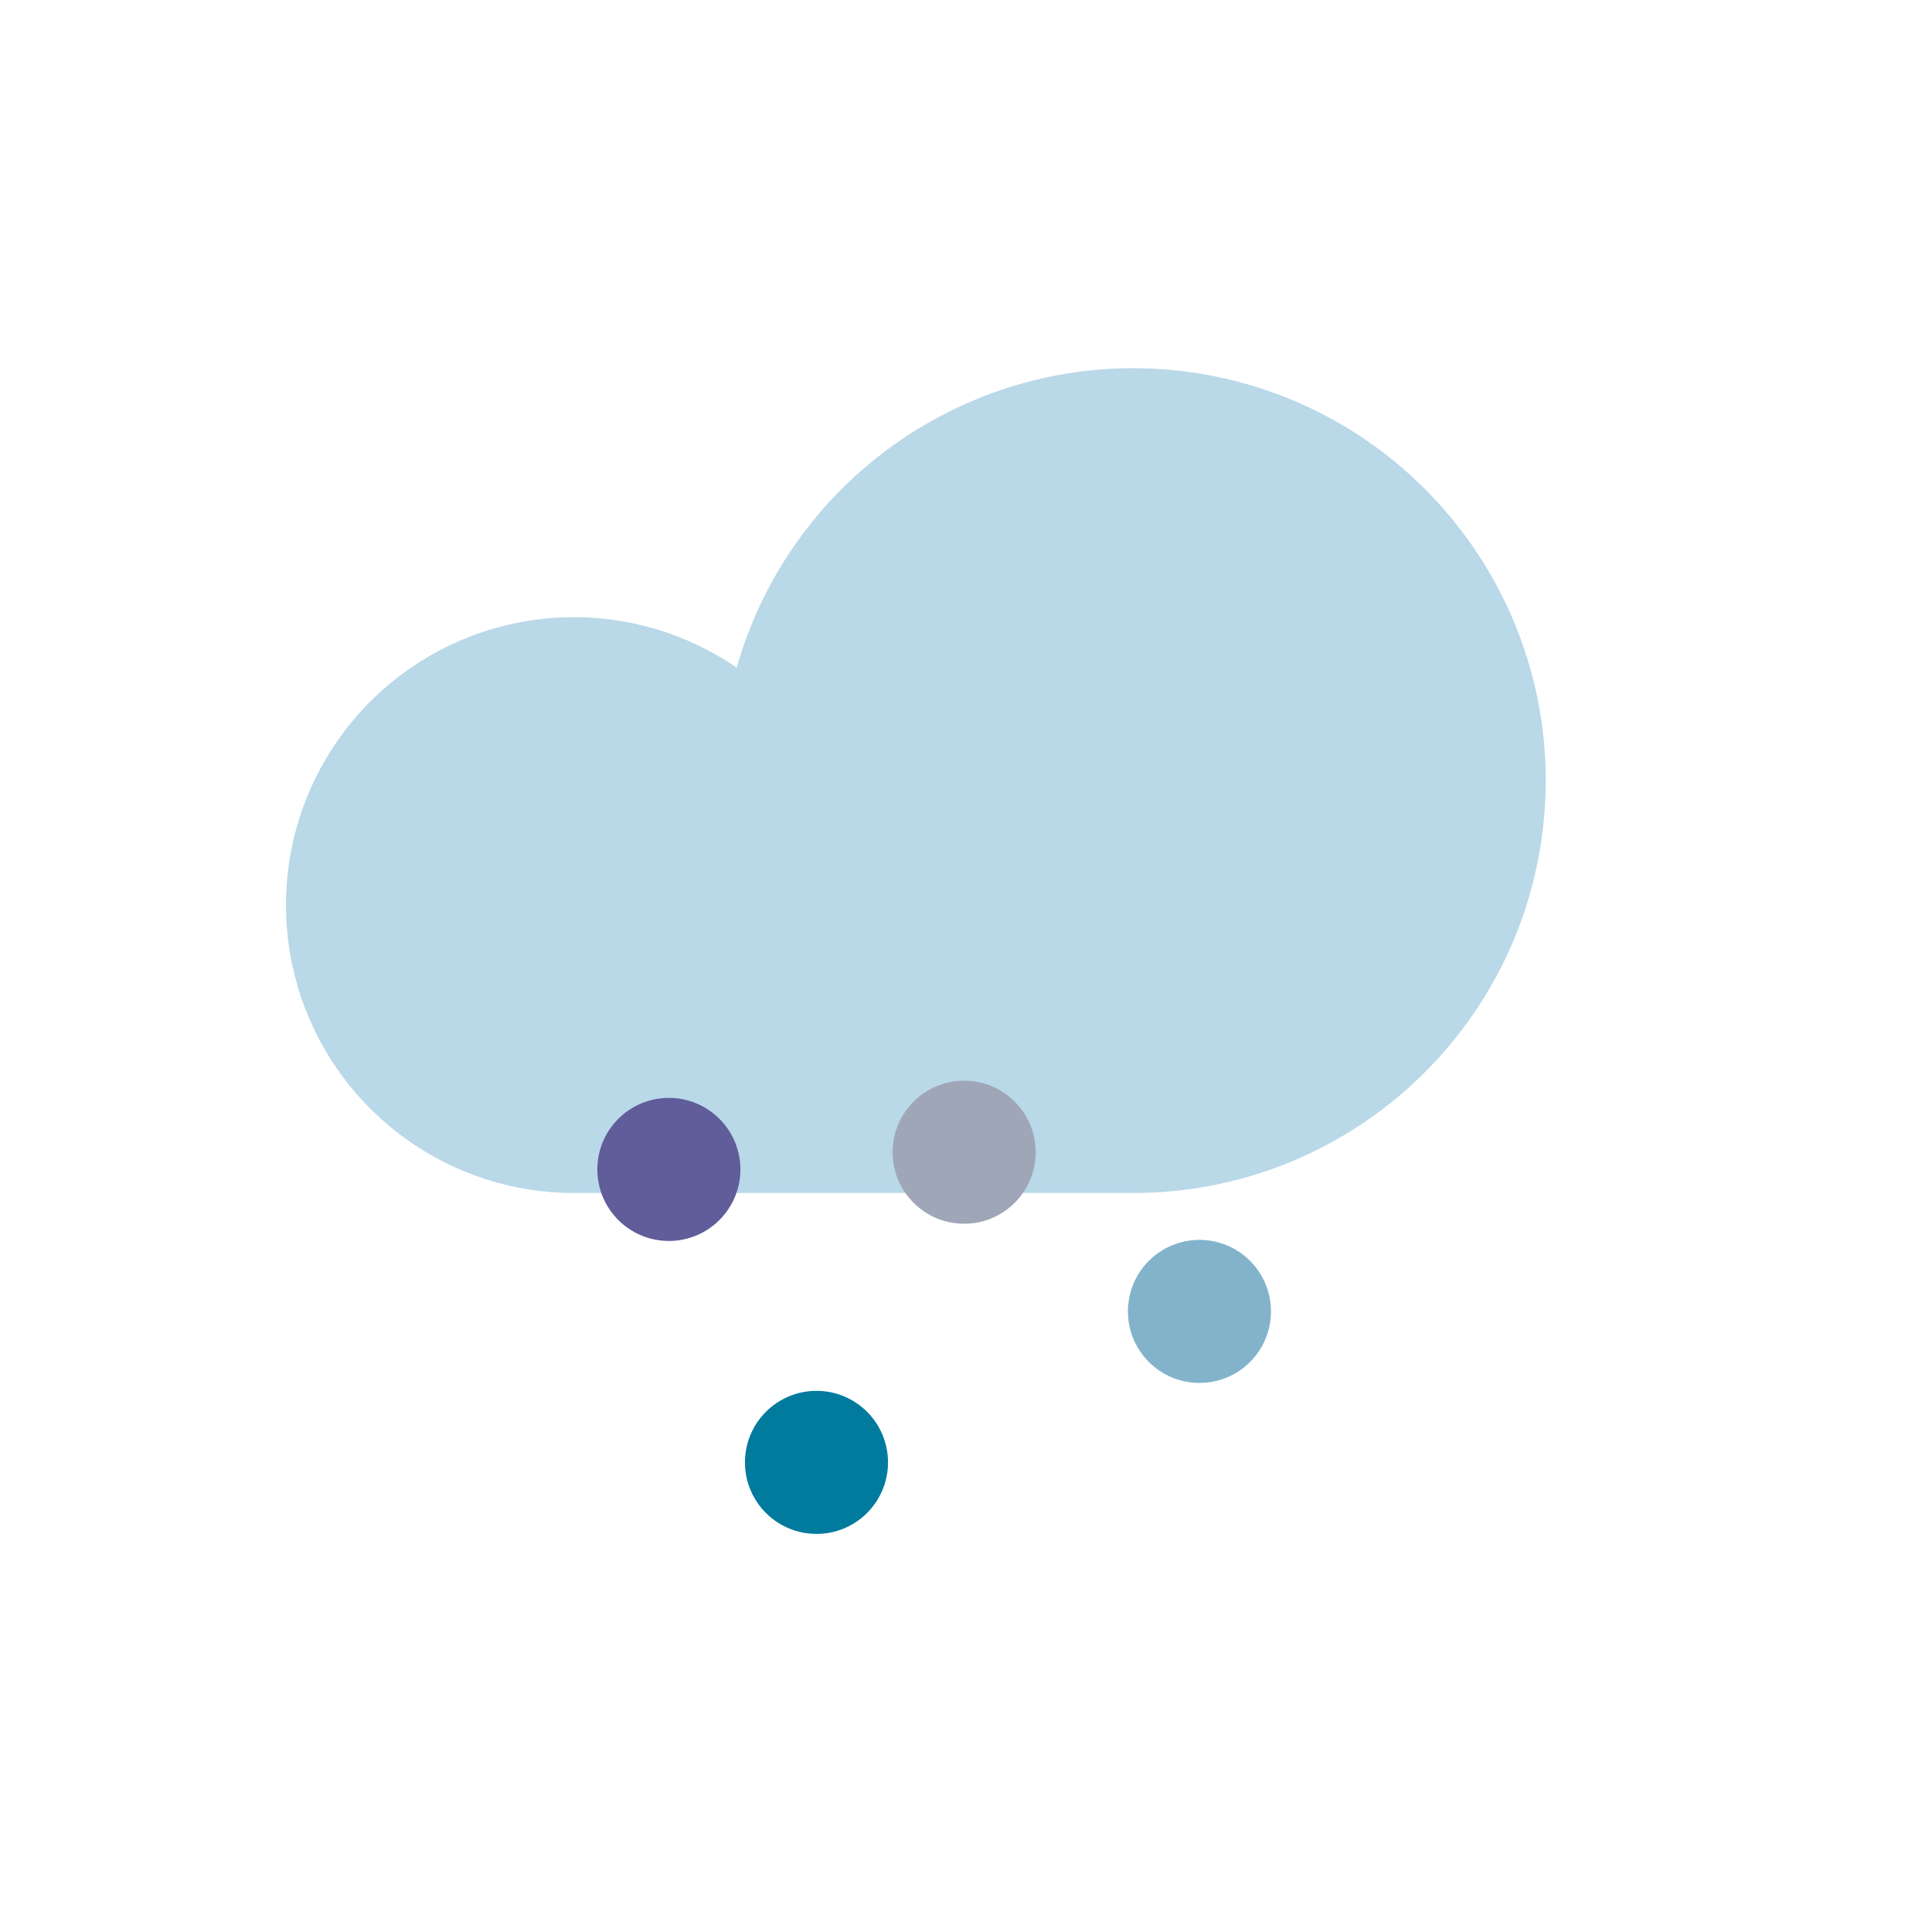
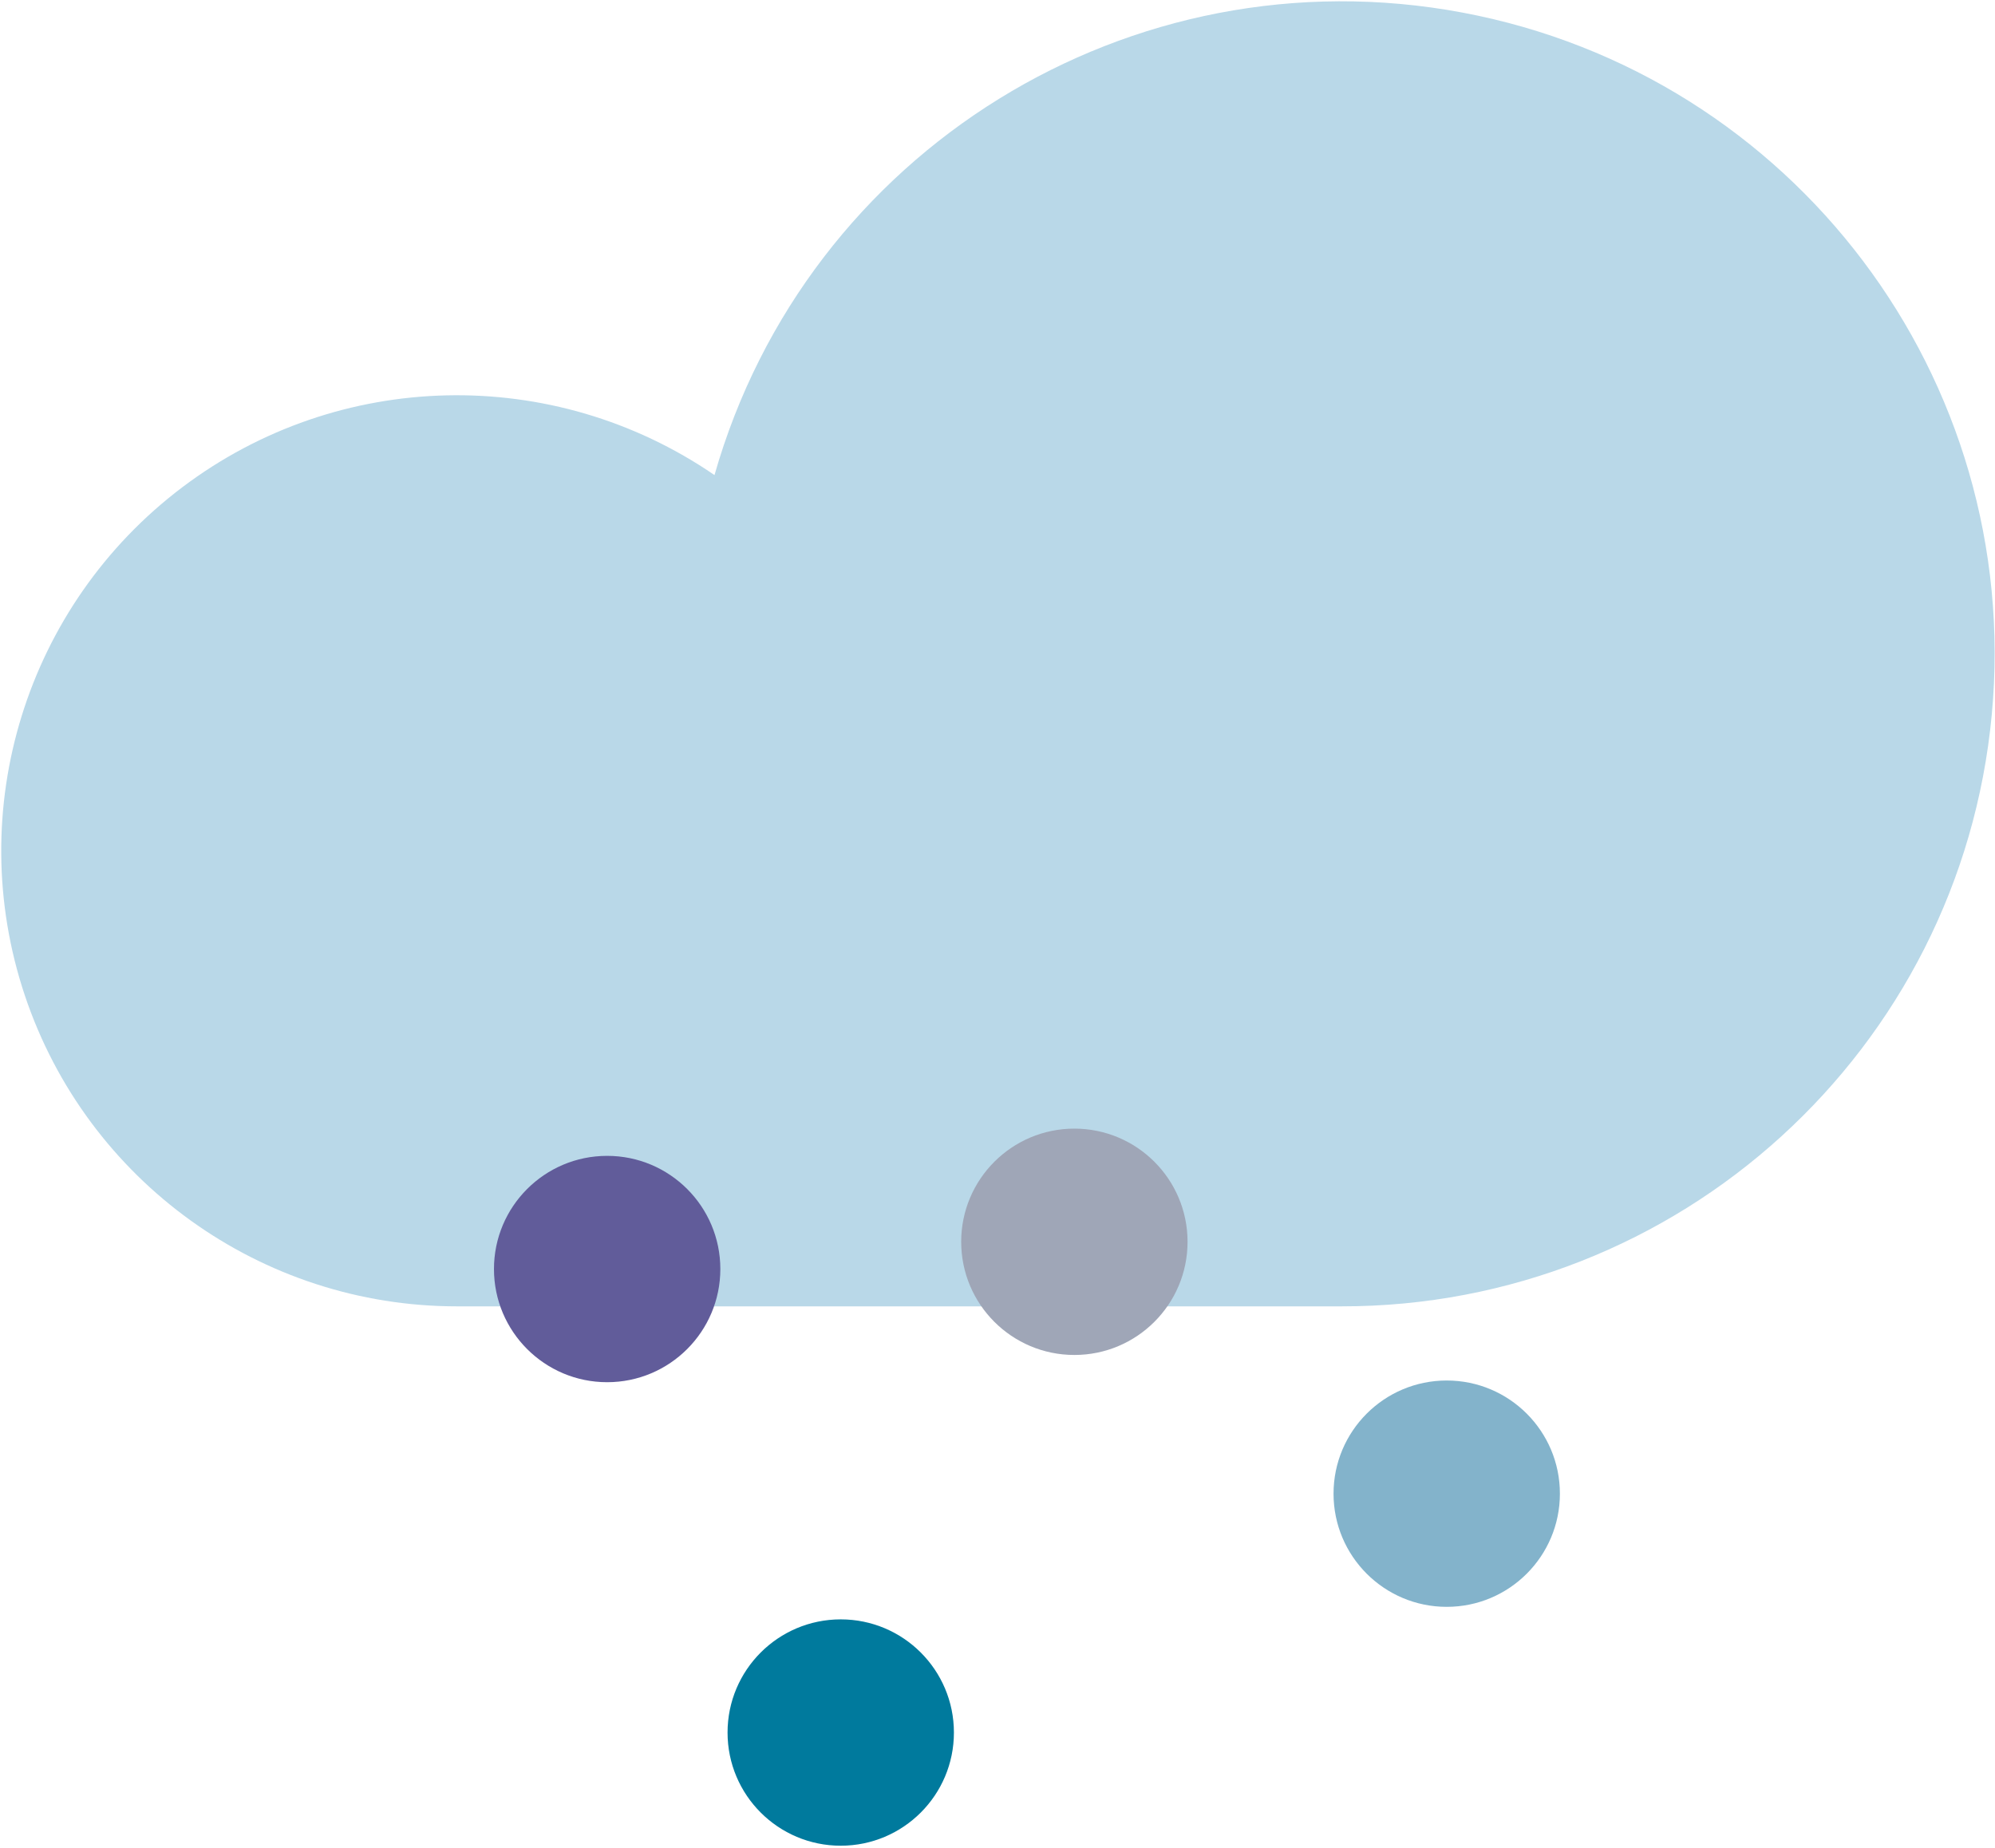
- <svg xmlns="http://www.w3.org/2000/svg" height="20.315mm" viewBox="0 0 57.587 57.587" width="20.315mm">
+ <svg xmlns="http://www.w3.org/2000/svg" viewBox="8.5 10.95 37.58 34.8">
  <path d="M33.771,35.56A12.292,12.292,0,1,0,21.959,19.9,8.582,8.582,0,1,0,17.106,35.56Z" fill="#b9d8e8" />
  <circle cx="19.937" cy="34.857" fill="#615c9a" r="2.132" />
  <circle cx="24.337" cy="43.589" fill="#007a9d" r="2.132" />
  <circle cx="28.738" cy="34.344" fill="#9fa6b7" r="2.132" />
  <circle cx="35.752" cy="39.089" fill="#83b3cb" r="2.132" />
</svg>
